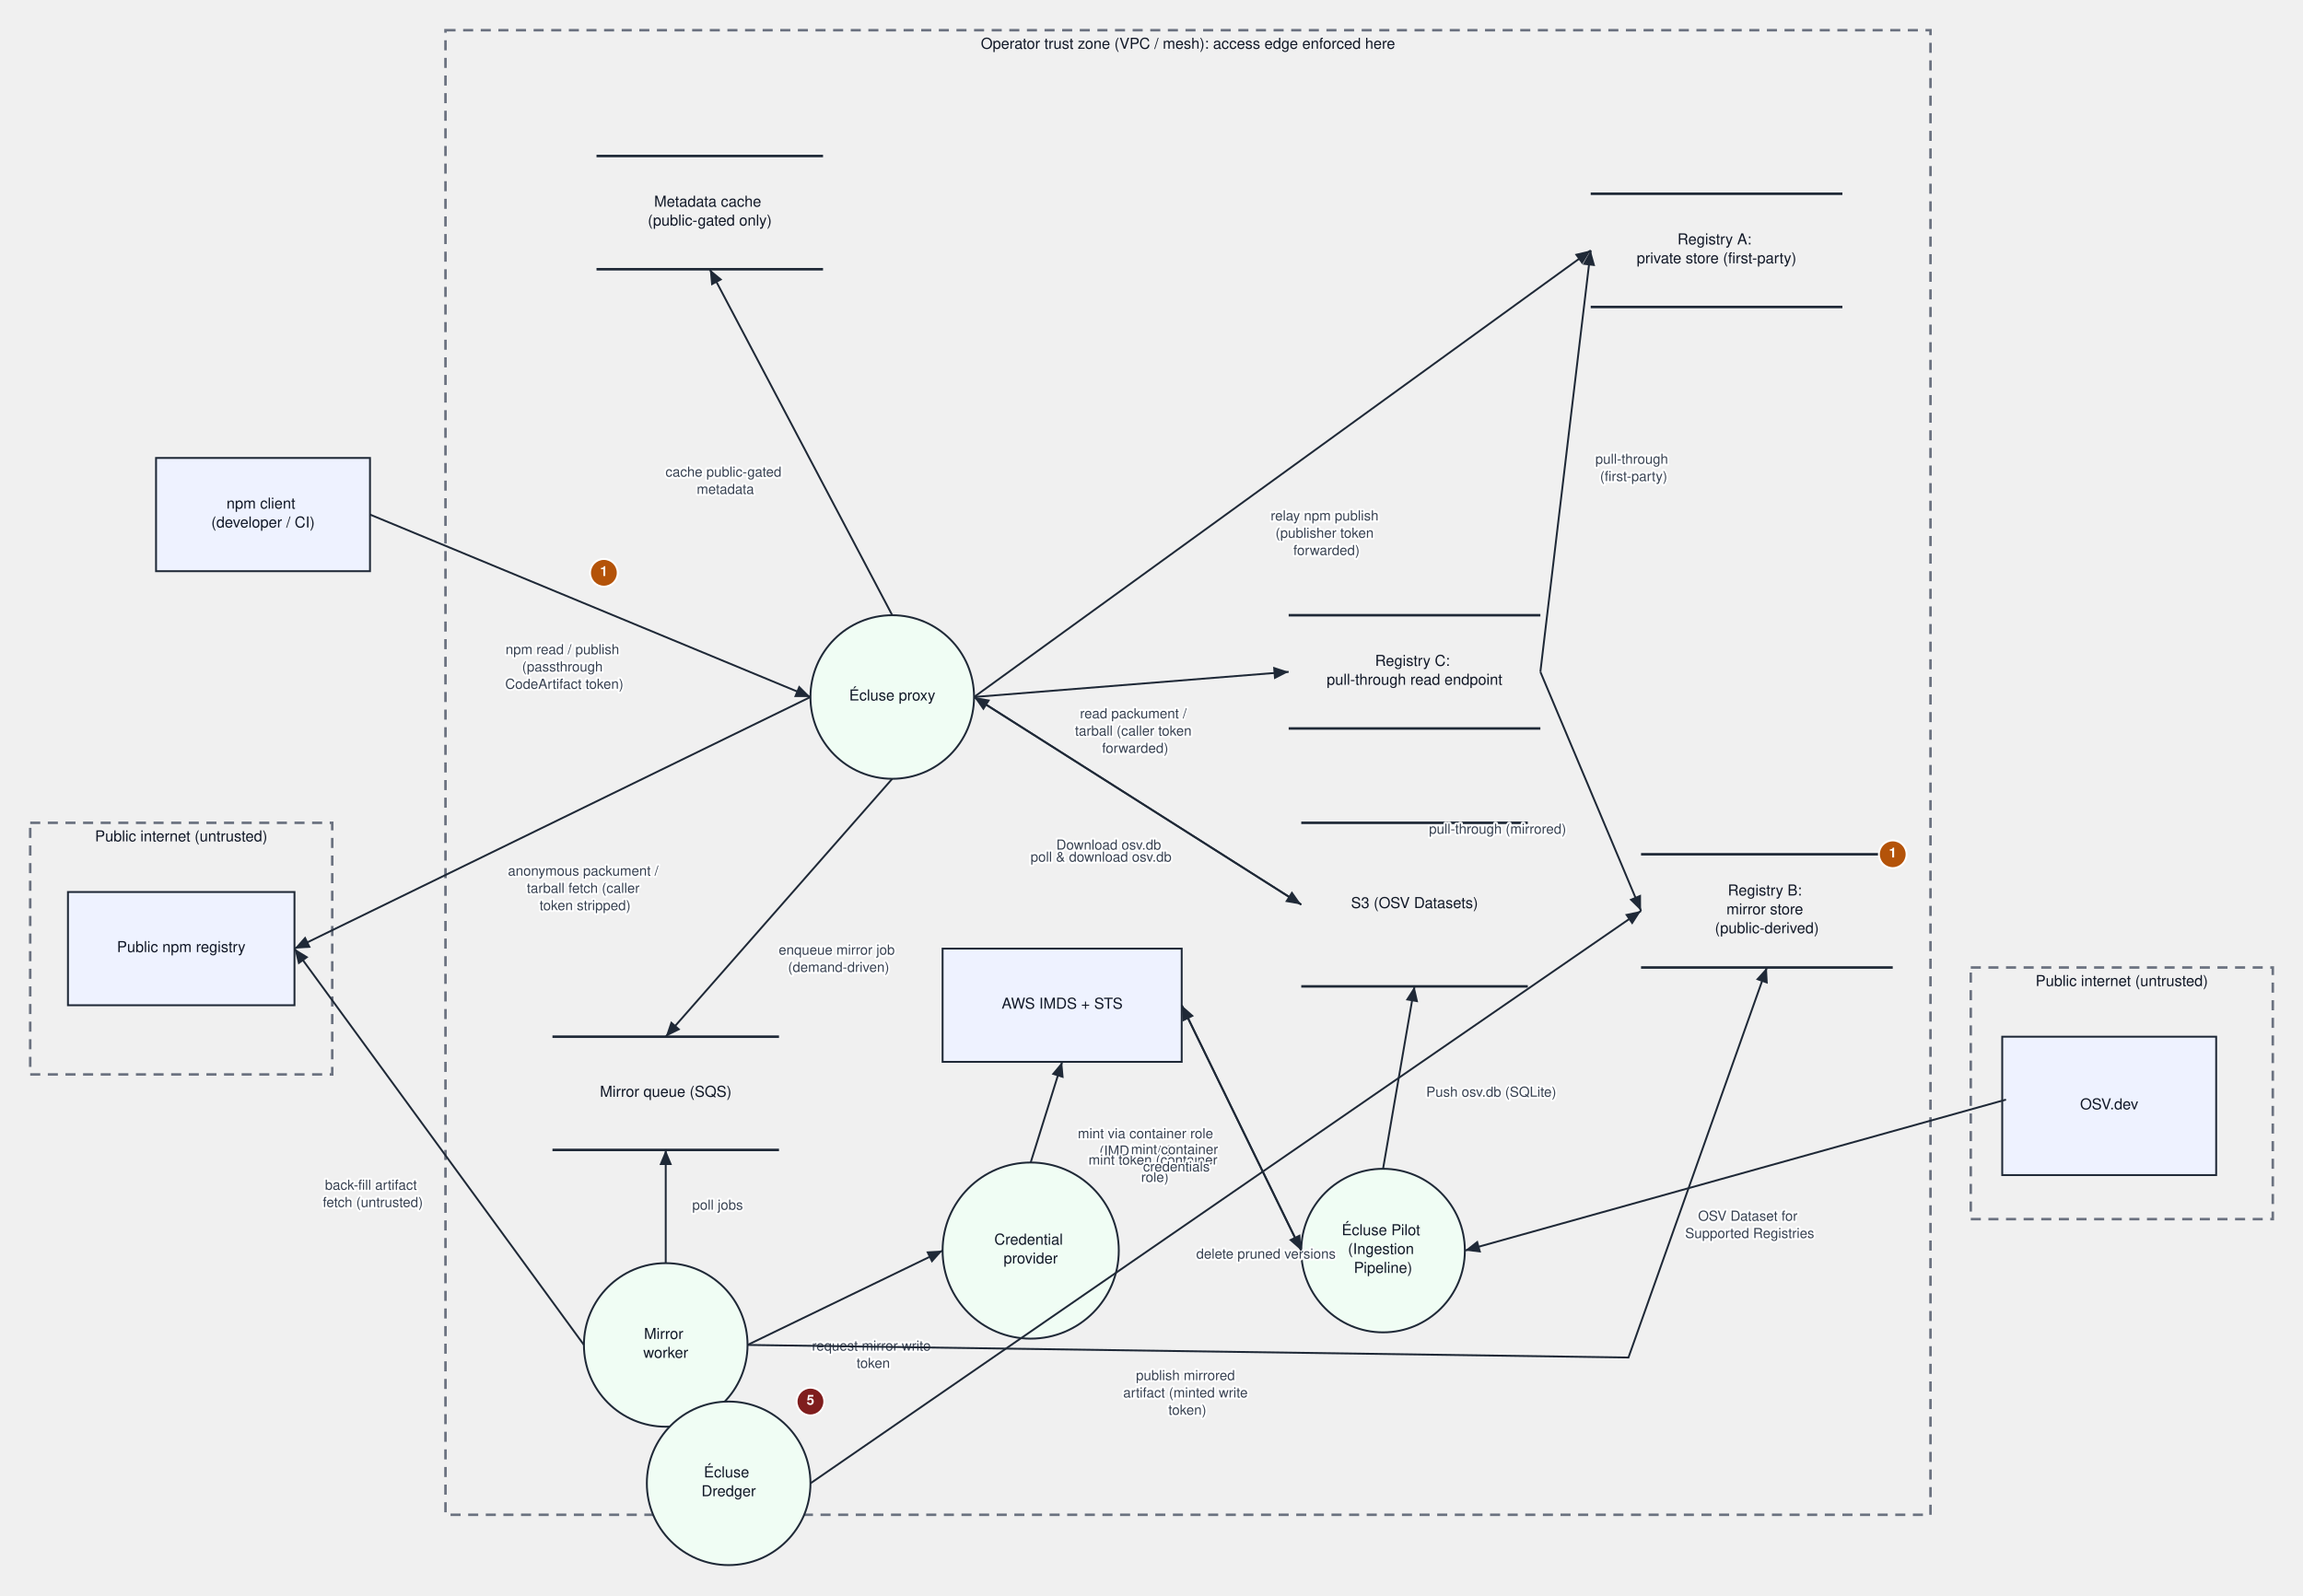
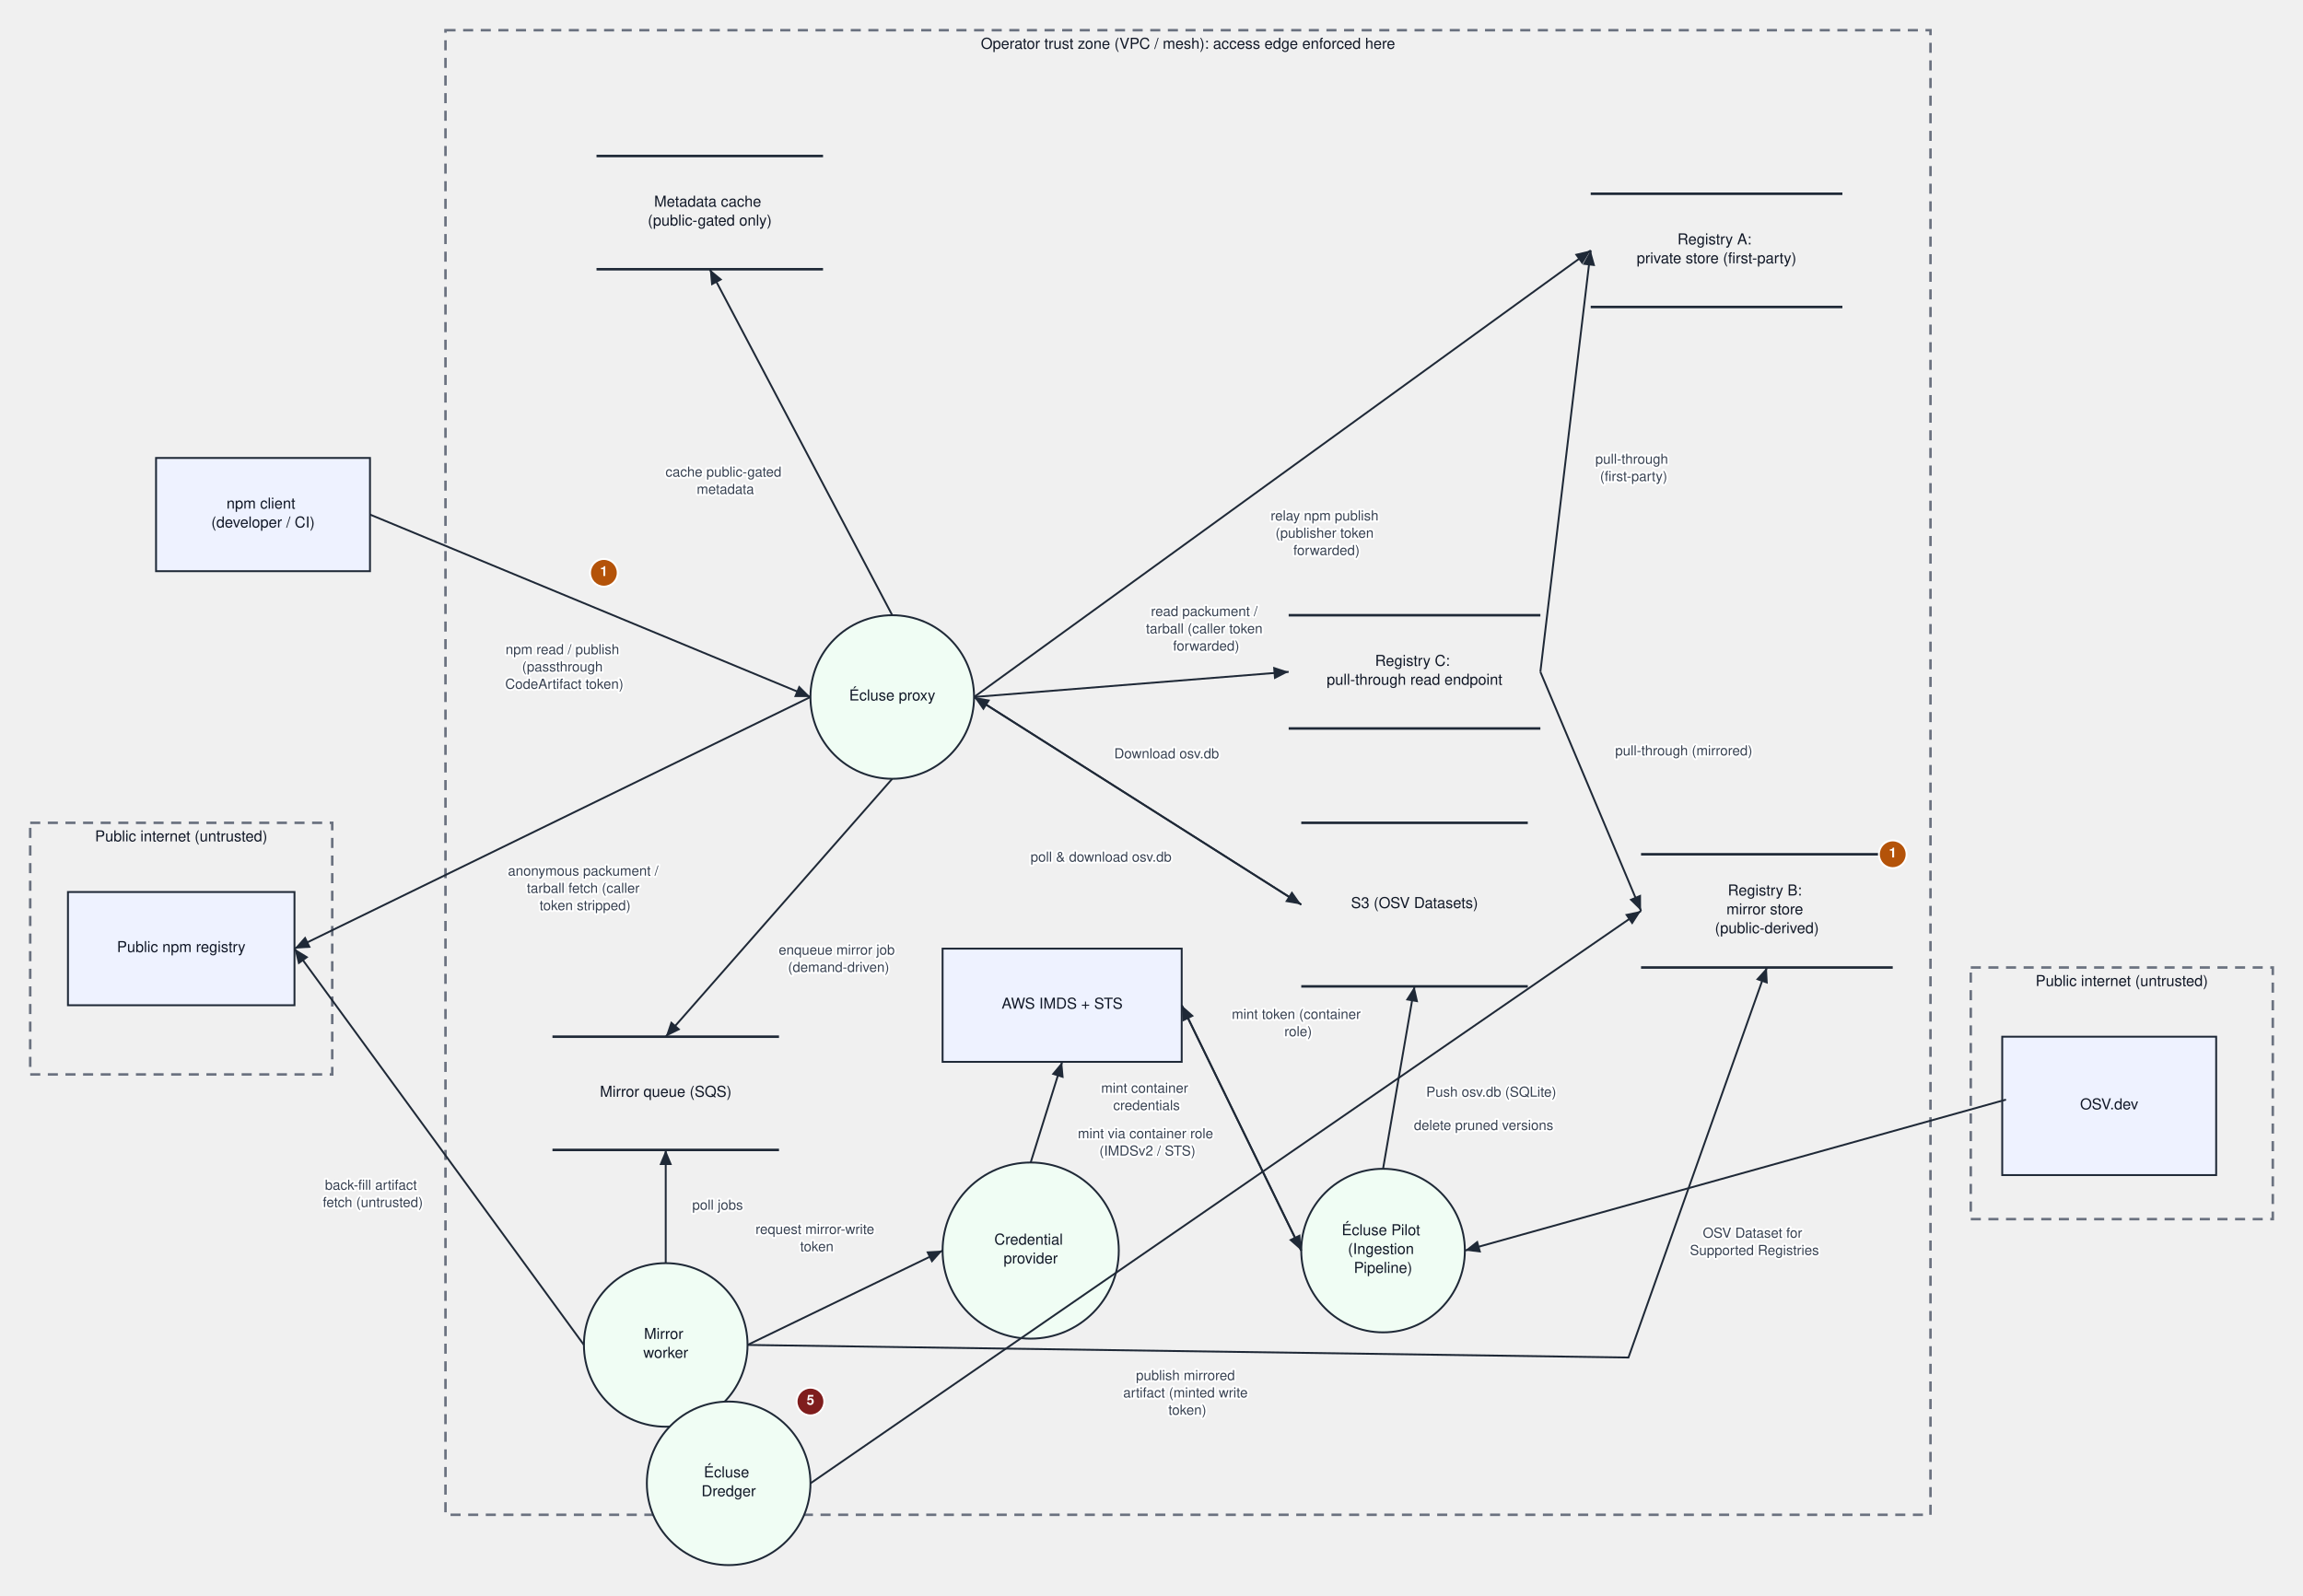
<svg xmlns="http://www.w3.org/2000/svg" viewBox="-114 -14 1830 1268">
  <style>.pn-element {
  font-family: 'Helvetica Neue', Helvetica, Arial, sans-serif;
}
.pn-shape {
  fill: #ffffff;
  stroke: #1f2937;
  stroke-width: 1.5;
}
.pn-actor {
  fill: #eef2ff;
}
.pn-process {
  fill: #f0fdf4;
}
.pn-store {
  fill: none;
  stroke-width: 2;
}
.pn-boundary-box,
.pn-boundary-curve {
  fill: none;
  stroke: #6b7280;
  stroke-width: 2;
  stroke-dasharray: 8 6;
}
.pn-out-of-scope {
  opacity: 0.5;
}
.pn-out-of-scope .pn-shape {
  stroke-dasharray: 6 4;
}
.pn-label {
  fill: #111827;
  font-size: 12px;
  font-weight: 500;
  text-anchor: middle;
  dominant-baseline: central;
}
.pn-note {
  fill: #374151;
  font-size: 12px;
  text-anchor: middle;
  dominant-baseline: central;
}
.pn-flow {
  fill: none;
}
.pn-flow-arrow {
  fill: #1f2937;
  stroke: none;
}
.pn-flow-label {
  fill: #374151;
  font-size: 11px;
  text-anchor: middle;
  dominant-baseline: central;
  paint-order: stroke;
  stroke: #ffffff;
  stroke-width: 3;
  stroke-linejoin: round;
}
.pn-badge {
  stroke: #ffffff;
  stroke-width: 1.5;
}
.pn-badge-count {
  fill: #ffffff;
  stroke: none;
  font-weight: 600;
  text-anchor: middle;
  dominant-baseline: central;
}
.pn-badge-primary .pn-badge-count {
  font-size: 11px;
}
.pn-badge-secondary .pn-badge-count {
  font-size: 9px;
}
.pn-tone-critical {
  fill: #7f1d1d;
}
.pn-tone-high {
  fill: #b91c1c;
}
.pn-tone-medium {
  fill: #b45309;
}
.pn-tone-low {
  fill: #1d4ed8;
}
.pn-tone-neutral {
  fill: #52525b;
}
</style>
  <g transform="translate(240, 10)">
    <g class="pn-element">
      <rect class="pn-shape pn-boundary-box" width="1180" height="1180" />
      <text class="pn-label" x="590" y="12">
        <tspan x="590" dy="0">Operator trust zone (VPC / mesh): access edge enforced here</tspan>
      </text>
    </g>
  </g>
  <g transform="translate(-90, 640)">
    <g class="pn-element">
      <rect class="pn-shape pn-boundary-box" width="240" height="200" />
      <text class="pn-label" x="120" y="12">
        <tspan x="120" dy="0">Public internet (untrusted)</tspan>
      </text>
    </g>
  </g>
  <g transform="translate(1452, 755)">
    <g class="pn-element">
      <rect class="pn-shape pn-boundary-box" width="240" height="200" />
      <text class="pn-label" x="120" y="12">
        <tspan x="120" dy="0">Public internet (untrusted)</tspan>
      </text>
    </g>
  </g>
  <g transform="translate(10, 350)">
    <g class="pn-element">
      <rect class="pn-shape pn-actor" width="170" height="90" />
      <text class="pn-label" x="85" y="37.5">
        <tspan x="85" dy="0">npm client</tspan>
        <tspan x="85" dy="15">(developer / CI)</tspan>
      </text>
    </g>
  </g>
  <g transform="translate(-60, 695)">
    <g class="pn-element">
      <rect class="pn-shape pn-actor" width="180" height="90" />
      <text class="pn-label" x="90" y="45">
        <tspan x="90" dy="0">Public npm registry</tspan>
      </text>
    </g>
  </g>
  <g transform="translate(635, 740)">
    <g class="pn-element">
      <rect class="pn-shape pn-actor" width="190" height="90" />
      <text class="pn-label" x="95" y="45">
        <tspan x="95" dy="0">AWS IMDS + STS</tspan>
      </text>
    </g>
  </g>
  <g transform="translate(530, 475)">
    <g class="pn-element">
      <circle class="pn-shape pn-process" cx="65" cy="65" r="65" />
      <text class="pn-label" x="65" y="65">
        <tspan x="65" dy="0">Écluse proxy</tspan>
      </text>
    </g>
  </g>
  <g transform="translate(350, 990)">
    <g class="pn-element">
      <circle class="pn-shape pn-process" cx="65" cy="65" r="65" />
      <text class="pn-label" x="65" y="57.5">
        <tspan x="65" dy="0">Mirror</tspan>
        <tspan x="65" dy="15">worker</tspan>
      </text>
    </g>
  </g>
  <g transform="translate(635, 910)">
    <g class="pn-element">
      <circle class="pn-shape pn-process" cx="70" cy="70" r="70" />
      <text class="pn-label" x="70" y="62.5">
        <tspan x="70" dy="0">Credential</tspan>
        <tspan x="70" dy="15">provider</tspan>
      </text>
    </g>
  </g>
  <g transform="translate(360, 110)">
    <g class="pn-element">
      <line class="pn-shape pn-store" x1="0" y1="0" x2="180" y2="0" />
      <line class="pn-shape pn-store" x1="0" y1="90" x2="180" y2="90" />
      <text class="pn-label" x="90" y="37.5">
        <tspan x="90" dy="0">Metadata cache</tspan>
        <tspan x="90" dy="15">(public-gated only)</tspan>
      </text>
    </g>
  </g>
  <g transform="translate(325, 810)">
    <g class="pn-element">
      <line class="pn-shape pn-store" x1="0" y1="0" x2="180" y2="0" />
      <line class="pn-shape pn-store" x1="0" y1="90" x2="180" y2="90" />
      <text class="pn-label" x="90" y="45">
        <tspan x="90" dy="0">Mirror queue (SQS)</tspan>
      </text>
    </g>
  </g>
  <g transform="translate(910, 475)">
    <g class="pn-element">
      <line class="pn-shape pn-store" x1="0" y1="0" x2="200" y2="0" />
      <line class="pn-shape pn-store" x1="0" y1="90" x2="200" y2="90" />
      <text class="pn-label" x="100" y="37.5">
        <tspan x="100" dy="0">Registry C:</tspan>
        <tspan x="100" dy="15">pull-through read endpoint</tspan>
      </text>
    </g>
  </g>
  <g transform="translate(1150, 140)">
    <g class="pn-element">
      <line class="pn-shape pn-store" x1="0" y1="0" x2="200" y2="0" />
      <line class="pn-shape pn-store" x1="0" y1="90" x2="200" y2="90" />
      <text class="pn-label" x="100" y="37.5">
        <tspan x="100" dy="0">Registry A:</tspan>
        <tspan x="100" dy="15">private store (first-party)</tspan>
      </text>
    </g>
  </g>
  <g transform="translate(1190, 665)">
    <g class="pn-element">
      <line class="pn-shape pn-store" x1="0" y1="0" x2="200" y2="0" />
      <line class="pn-shape pn-store" x1="0" y1="90" x2="200" y2="90" />
      <text class="pn-label" x="100" y="30">
        <tspan x="100" dy="0">Registry B:</tspan>
        <tspan x="100" dy="15">mirror store</tspan>
        <tspan x="100" dy="15">(public-derived)</tspan>
      </text>
      <g class="pn-badge" transform="translate(200, 0)">
        <g class="pn-badge-primary">
          <circle class="pn-tone-medium" r="11" />
          <text class="pn-badge-count">1</text>
        </g>
      </g>
    </g>
  </g>
  <g transform="translate(920, 915)">
    <g class="pn-element">
      <circle class="pn-shape pn-process" cx="65" cy="65" r="65" />
      <text class="pn-label" x="65" y="50">
        <tspan x="65" dy="0">Écluse Pilot</tspan>
        <tspan x="65" dy="15">(Ingestion</tspan>
        <tspan x="65" dy="15">Pipeline)</tspan>
      </text>
    </g>
  </g>
  <g transform="translate(1477, 810)">
    <g class="pn-element">
      <rect class="pn-shape pn-actor" width="170" height="110" />
      <text class="pn-label" x="85" y="55">
        <tspan x="85" dy="0">OSV.dev</tspan>
      </text>
    </g>
  </g>
  <g transform="translate(920, 640)">
    <g class="pn-element">
      <line class="pn-shape pn-store" x1="0" y1="0" x2="180" y2="0" />
      <line class="pn-shape pn-store" x1="0" y1="130" x2="180" y2="130" />
      <text class="pn-label" x="90" y="65">
        <tspan x="90" dy="0">S3 (OSV Datasets)</tspan>
      </text>
    </g>
  </g>
  <g transform="translate(400, 1100)">
    <g class="pn-element">
      <circle class="pn-shape pn-process" cx="65" cy="65" r="65" />
      <text class="pn-label" x="65" y="57.5">
        <tspan x="65" dy="0">Écluse</tspan>
        <tspan x="65" dy="15">Dredger</tspan>
      </text>
      <g class="pn-badge" transform="translate(130, 0)">
        <g class="pn-badge-primary">
          <circle class="pn-tone-critical" r="11" />
          <text class="pn-badge-count">5</text>
        </g>
      </g>
    </g>
  </g>
  <g class="pn-element">
    <path class="pn-shape pn-flow" d="M 180 395 L 530 540" />
    <path class="pn-flow-arrow" d="M 530 540 L 517 540.026 L 520.827 530.788 Z" />
    <text class="pn-flow-label" x="334.415" y="503.437">
      <tspan x="334.415" dy="0">npm read / publish</tspan>
      <tspan x="334.415" dy="13.75">(passthrough</tspan>
      <tspan x="334.415" dy="13.75">CodeArtifact token)</tspan>
    </text>
    <g class="pn-badge" transform="translate(365.859, 441.288)">
      <g class="pn-badge-primary">
        <circle class="pn-tone-medium" r="11" />
        <text class="pn-badge-count">1</text>
      </g>
    </g>
  </g>
  <g class="pn-element">
    <path class="pn-shape pn-flow" d="M 660 540 L 910 520" />
    <path class="pn-flow-arrow" d="M 910 520 L 898.437 525.941 L 897.639 515.973 Z" />
-     <text class="pn-flow-label" x="788.051" y="554.383">
-       <tspan x="788.051" dy="0">read packument /</tspan>
-       <tspan x="788.051" dy="13.75">tarball (caller token</tspan>
-       <tspan x="788.051" dy="13.75">forwarded)</tspan>
+     <text class="pn-flow-label" x="844.449" y="473.117">
+       <tspan x="844.449" dy="0">read packument /</tspan>
+       <tspan x="844.449" dy="13.75">tarball (caller token</tspan>
+       <tspan x="844.449" dy="13.75">forwarded)</tspan>
    </text>
  </g>
  <g class="pn-element">
    <path class="pn-shape pn-flow" d="M 595 475 L 450 200" />
    <path class="pn-flow-arrow" d="M 450 200 L 460.02 208.283 L 451.174 212.947 Z" />
    <text class="pn-flow-label" x="462.405" y="362.311">
      <tspan x="462.405" dy="0">cache public-gated</tspan>
      <tspan x="462.405" dy="13.75">metadata</tspan>
    </text>
  </g>
  <g class="pn-element">
    <path class="pn-shape pn-flow" d="M 530 540 L 120 740" />
    <path class="pn-flow-arrow" d="M 120 740 L 128.593 730.245 L 132.977 739.233 Z" />
    <text class="pn-flow-label" x="350.934" y="679.414">
      <tspan x="350.934" dy="0">anonymous packument /</tspan>
      <tspan x="350.934" dy="13.75">tarball fetch (caller</tspan>
      <tspan x="350.934" dy="13.75">token stripped)</tspan>
    </text>
  </g>
  <g class="pn-element">
    <path class="pn-shape pn-flow" d="M 660 540 L 1150 185" />
    <path class="pn-flow-arrow" d="M 1150 185 L 1143.216 196.089 L 1137.349 187.991 Z" />
    <text class="pn-flow-label" x="940.061" y="397.144">
      <tspan x="940.061" dy="0">relay npm publish</tspan>
      <tspan x="940.061" dy="13.75">(publisher token</tspan>
      <tspan x="940.061" dy="13.75">forwarded)</tspan>
    </text>
  </g>
  <g class="pn-element">
    <path class="pn-shape pn-flow" d="M 595 605 L 415 810" />
    <path class="pn-flow-arrow" d="M 415 810 L 419.16 797.684 L 426.675 804.282 Z" />
    <text class="pn-flow-label" x="552.402" y="742.246">
      <tspan x="552.402" dy="0">enqueue mirror job</tspan>
      <tspan x="552.402" dy="13.75">(demand-driven)</tspan>
    </text>
  </g>
  <g class="pn-element">
    <path class="pn-shape pn-flow" d="M 415 990 L 415 900" />
    <path class="pn-flow-arrow" d="M 415 900 L 420 912 L 410 912 Z" />
    <text class="pn-flow-label" x="456.225" y="945">
      <tspan x="456.225" dy="0">poll jobs</tspan>
    </text>
  </g>
  <g class="pn-element">
    <path class="pn-shape pn-flow" d="M 350 1055 L 120 740" />
    <path class="pn-flow-arrow" d="M 120 740 L 131.114 746.743 L 123.038 752.64 Z" />
    <text class="pn-flow-label" x="182.284" y="929.116">
      <tspan x="182.284" dy="0">back-fill artifact</tspan>
      <tspan x="182.284" dy="13.75">fetch (untrusted)</tspan>
    </text>
  </g>
  <g class="pn-element">
    <path class="pn-shape pn-flow" d="M 480 1055 L 635 980" />
    <path class="pn-flow-arrow" d="M 635 980 L 626.376 989.728 L 622.02 980.726 Z" />
-     <text class="pn-flow-label" x="579.927" y="1056.975">
-       <tspan x="579.927" dy="0">request mirror-write</tspan>
-       <tspan x="579.927" dy="13.75">token</tspan>
+     <text class="pn-flow-label" x="535.073" y="964.275">
+       <tspan x="535.073" dy="0">request mirror-write</tspan>
+       <tspan x="535.073" dy="13.75">token</tspan>
    </text>
  </g>
  <g class="pn-element">
    <path class="pn-shape pn-flow" d="M 705 910 L 730 830" />
    <path class="pn-flow-arrow" d="M 730 830 L 731.193 842.945 L 721.648 839.962 Z" />
    <text class="pn-flow-label" x="797.771" y="888.21">
      <tspan x="797.771" dy="0">mint via container role</tspan>
      <tspan x="797.771" dy="13.75">(IMDSv2 / STS)</tspan>
    </text>
  </g>
  <g class="pn-element">
    <path class="pn-shape pn-flow" d="M 480 1055 L 1180 1065 L 1290 755" />
    <path class="pn-flow-arrow" d="M 1290 755 L 1290.699 767.981 L 1281.275 764.637 Z" />
    <text class="pn-flow-label" x="829.511" y="1080.445">
      <tspan x="829.511" dy="0">publish mirrored</tspan>
      <tspan x="829.511" dy="13.75">artifact (minted write</tspan>
      <tspan x="829.511" dy="13.75">token)</tspan>
    </text>
  </g>
  <g class="pn-element">
    <path class="pn-shape pn-flow" d="M 1110 520 L 1150 185" />
    <path class="pn-flow-arrow" d="M 1150 185 L 1153.542 197.508 L 1143.613 196.323 Z" />
    <text class="pn-flow-label" x="1184.13" y="352.088">
      <tspan x="1184.13" dy="0">pull-through</tspan>
      <tspan x="1184.13" dy="13.75">(first-party)</tspan>
    </text>
  </g>
  <g class="pn-element">
    <path class="pn-shape pn-flow" d="M 1110 520 L 1190 710" />
    <path class="pn-flow-arrow" d="M 1190 710 L 1180.735 700.881 L 1189.951 697 Z" />
-     <text class="pn-flow-label" x="1076.032" y="646.144">
-       <tspan x="1076.032" dy="0">pull-through (mirrored)</tspan>
+     <text class="pn-flow-label" x="1223.968" y="583.856">
+       <tspan x="1223.968" dy="0">pull-through (mirrored)</tspan>
    </text>
  </g>
  <g class="pn-element">
    <path class="pn-shape pn-flow" d="M 825 785 L 920 980" />
    <path class="pn-flow-arrow" d="M 920 980 L 910.249 971.402 L 919.239 967.022 Z" />
-     <text class="pn-flow-label" x="803.702" y="909.142">
-       <tspan x="803.702" dy="0">mint token (container</tspan>
-       <tspan x="803.702" dy="13.75">role)</tspan>
+     <text class="pn-flow-label" x="917.548" y="793.358">
+       <tspan x="917.548" dy="0">mint token (container</tspan>
+       <tspan x="917.548" dy="13.75">role)</tspan>
    </text>
  </g>
  <g class="pn-element">
    <path class="pn-shape pn-flow" d="M 1480 860 L 1050 980" />
    <path class="pn-flow-arrow" d="M 1050 980 L 1060.214 971.958 L 1062.902 981.59 Z" />
-     <text class="pn-flow-label" x="1276.338" y="953.754">
-       <tspan x="1276.338" dy="0">OSV Dataset for</tspan>
-       <tspan x="1276.338" dy="13.75">Supported Registries</tspan>
+     <text class="pn-flow-label" x="1280.102" y="967.239">
+       <tspan x="1280.102" dy="0">OSV Dataset for</tspan>
+       <tspan x="1280.102" dy="13.75">Supported Registries</tspan>
    </text>
  </g>
  <g class="pn-element">
    <path class="pn-shape pn-flow" d="M 985 915 L 1010 770" />
    <path class="pn-flow-arrow" d="M 1010 770 L 1012.888 782.675 L 1003.034 780.976 Z" />
    <text class="pn-flow-label" x="1070.971" y="855.167">
      <tspan x="1070.971" dy="0">Push osv.db (SQLite)</tspan>
    </text>
  </g>
  <g class="pn-element">
    <path class="pn-shape pn-flow" d="M 920 705 L 660 540" />
    <path class="pn-flow-arrow" d="M 660 540 L 672.811 542.208 L 667.453 550.652 Z" />
-     <text class="pn-flow-label" x="766.983" y="658.77">
-       <tspan x="766.983" dy="0">Download osv.db</tspan>
+     <text class="pn-flow-label" x="813.017" y="586.23">
+       <tspan x="813.017" dy="0">Download osv.db</tspan>
    </text>
  </g>
  <g class="pn-element">
    <path class="pn-shape pn-flow" d="M 530 1165 L 1190 710" />
    <path class="pn-flow-arrow" d="M 1190 710 L 1182.958 720.928 L 1177.282 712.694 Z" />
-     <text class="pn-flow-label" x="891.956" y="983.853">
-       <tspan x="891.956" dy="0">delete pruned versions</tspan>
+     <text class="pn-flow-label" x="1064.902" y="881.63">
+       <tspan x="1064.902" dy="0">delete pruned versions</tspan>
    </text>
  </g>
  <g class="pn-element">
    <path class="pn-shape pn-flow" d="M 920 980 L 825 785" />
    <path class="pn-flow-arrow" d="M 825 785 L 834.751 793.598 L 825.761 797.978 Z" />
-     <text class="pn-flow-label" x="820.815" y="900.805">
-       <tspan x="820.815" dy="0">mint container</tspan>
-       <tspan x="820.815" dy="13.75">credentials</tspan>
+     <text class="pn-flow-label" x="797.065" y="852.055">
+       <tspan x="797.065" dy="0">mint container</tspan>
+       <tspan x="797.065" dy="13.75">credentials</tspan>
    </text>
  </g>
  <g class="pn-element">
    <path class="pn-shape pn-flow" d="M 660 540 L 920 705" />
    <path class="pn-flow-arrow" d="M 920 705 L 907.189 702.792 L 912.547 694.348 Z" />
    <text class="pn-flow-label" x="760.903" y="668.35">
      <tspan x="760.903" dy="0">poll &amp; download osv.db</tspan>
    </text>
  </g>
</svg>
